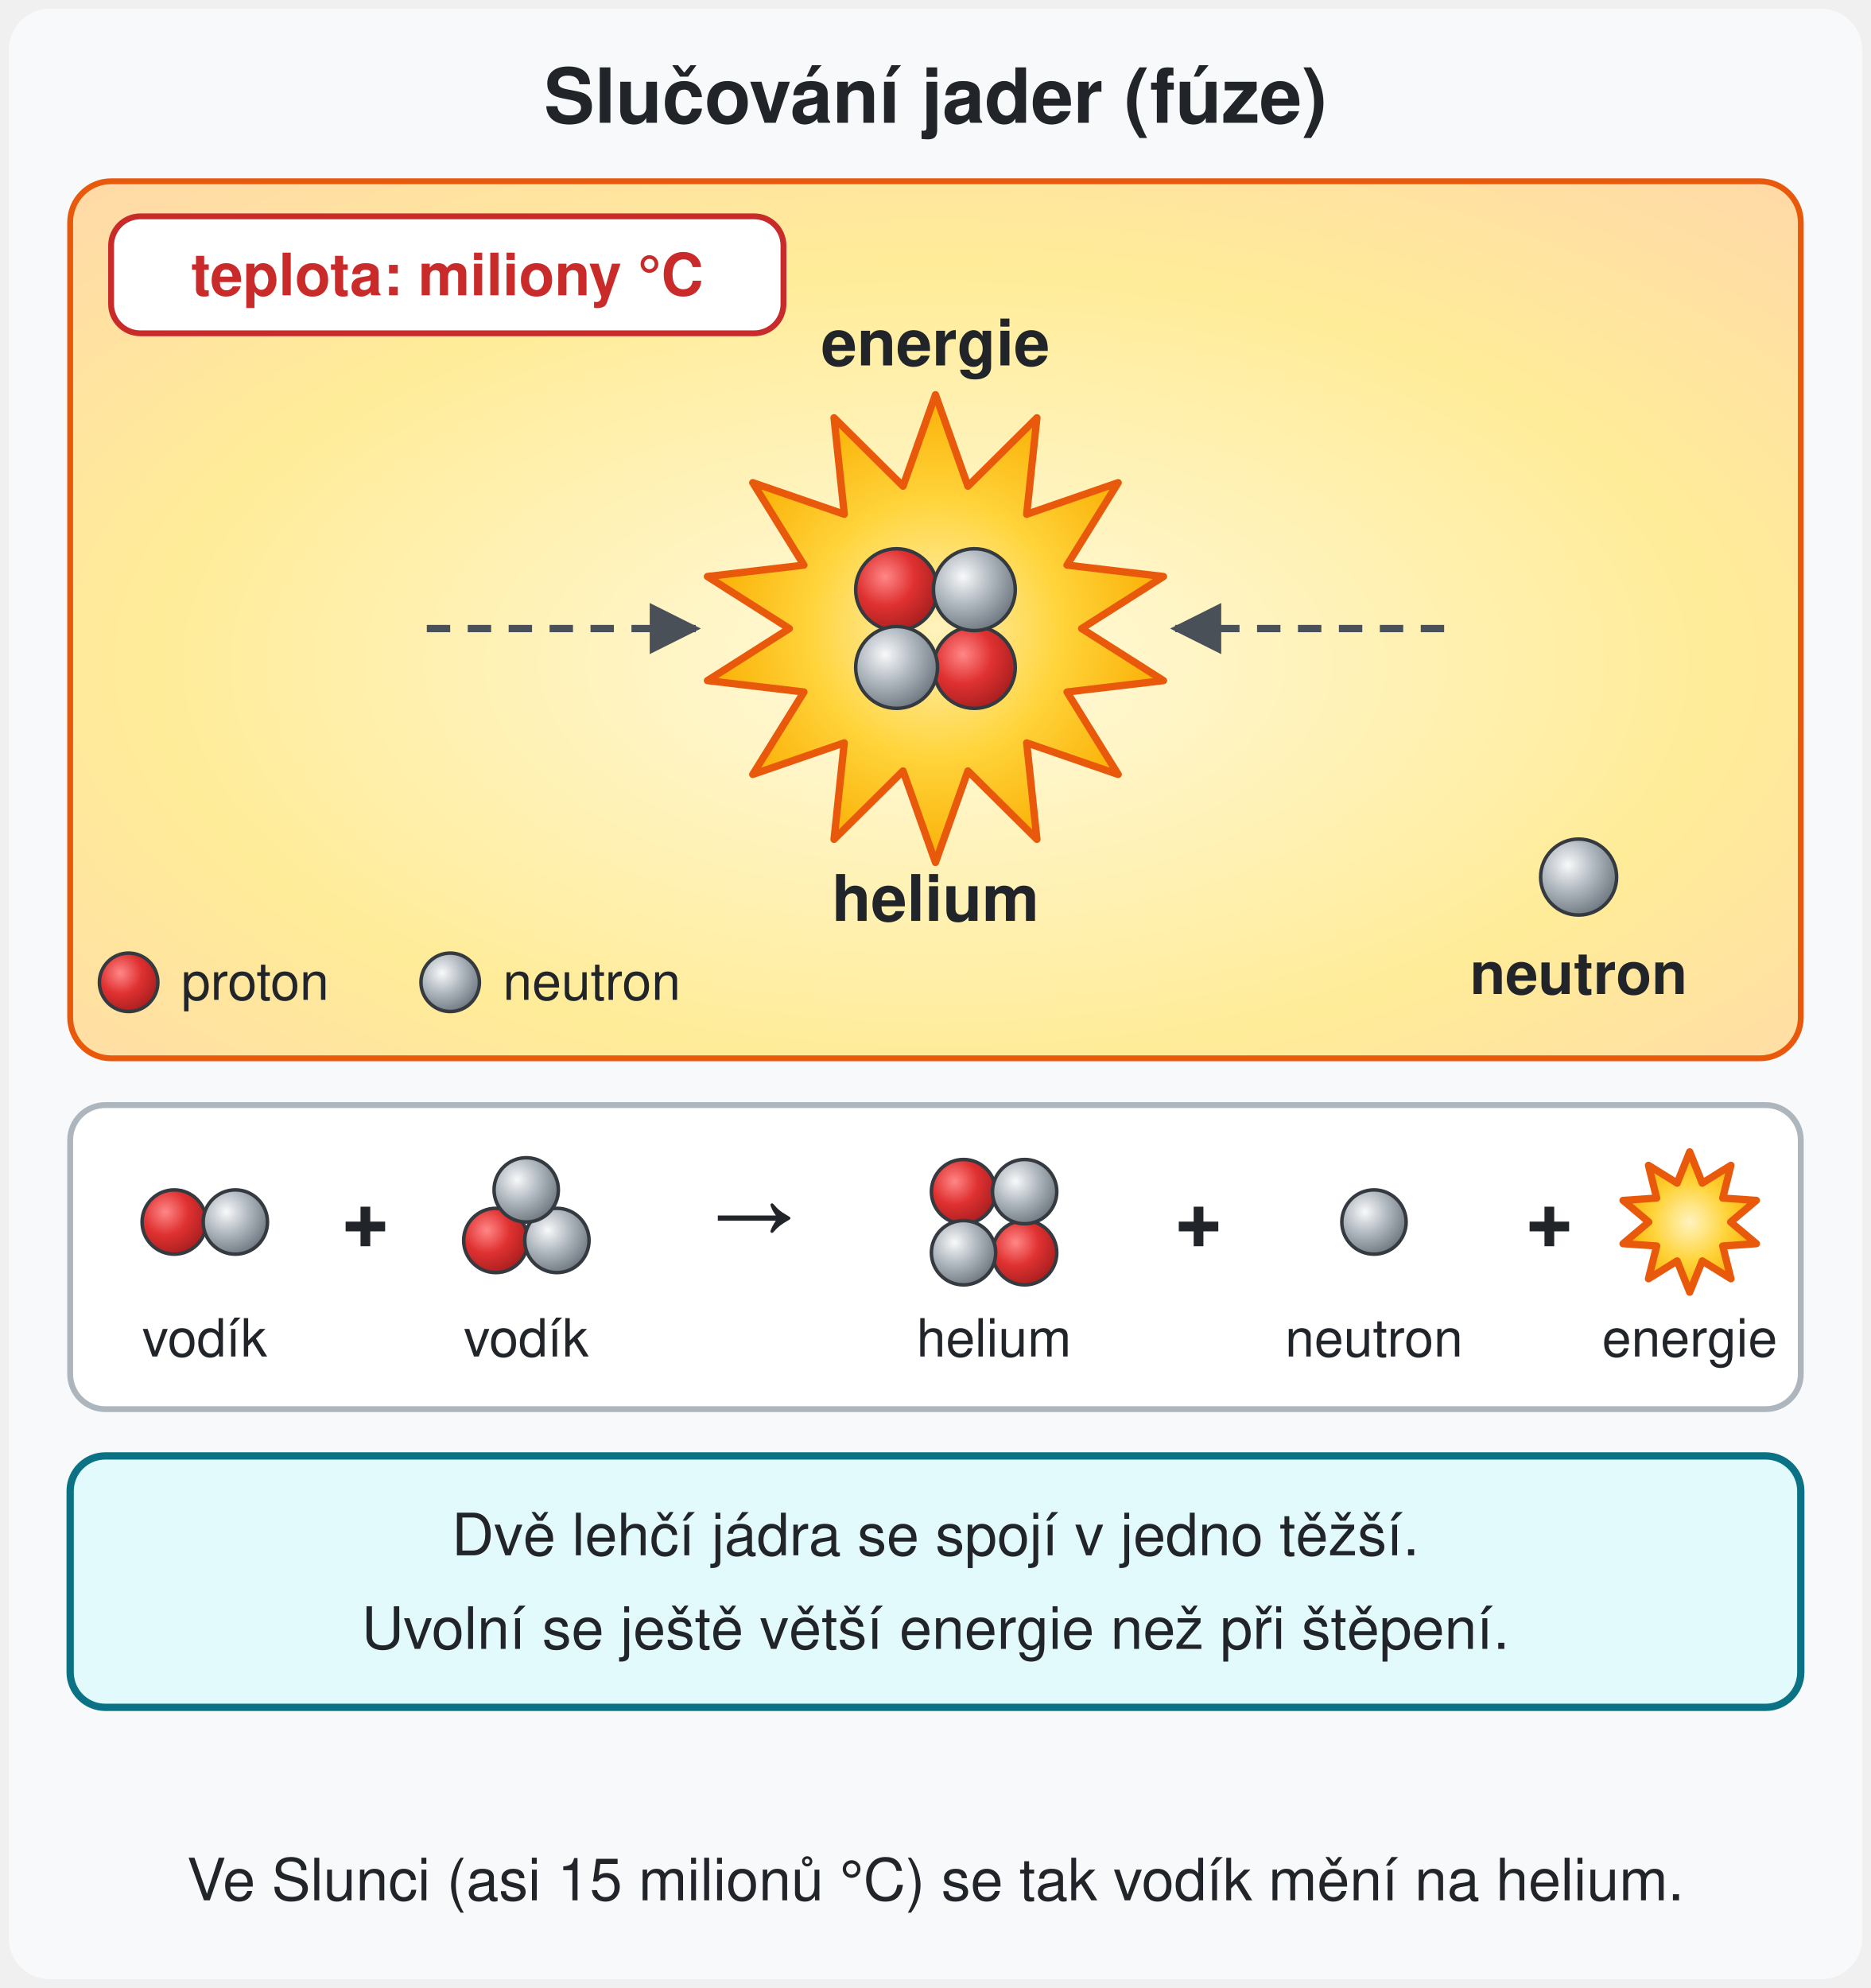
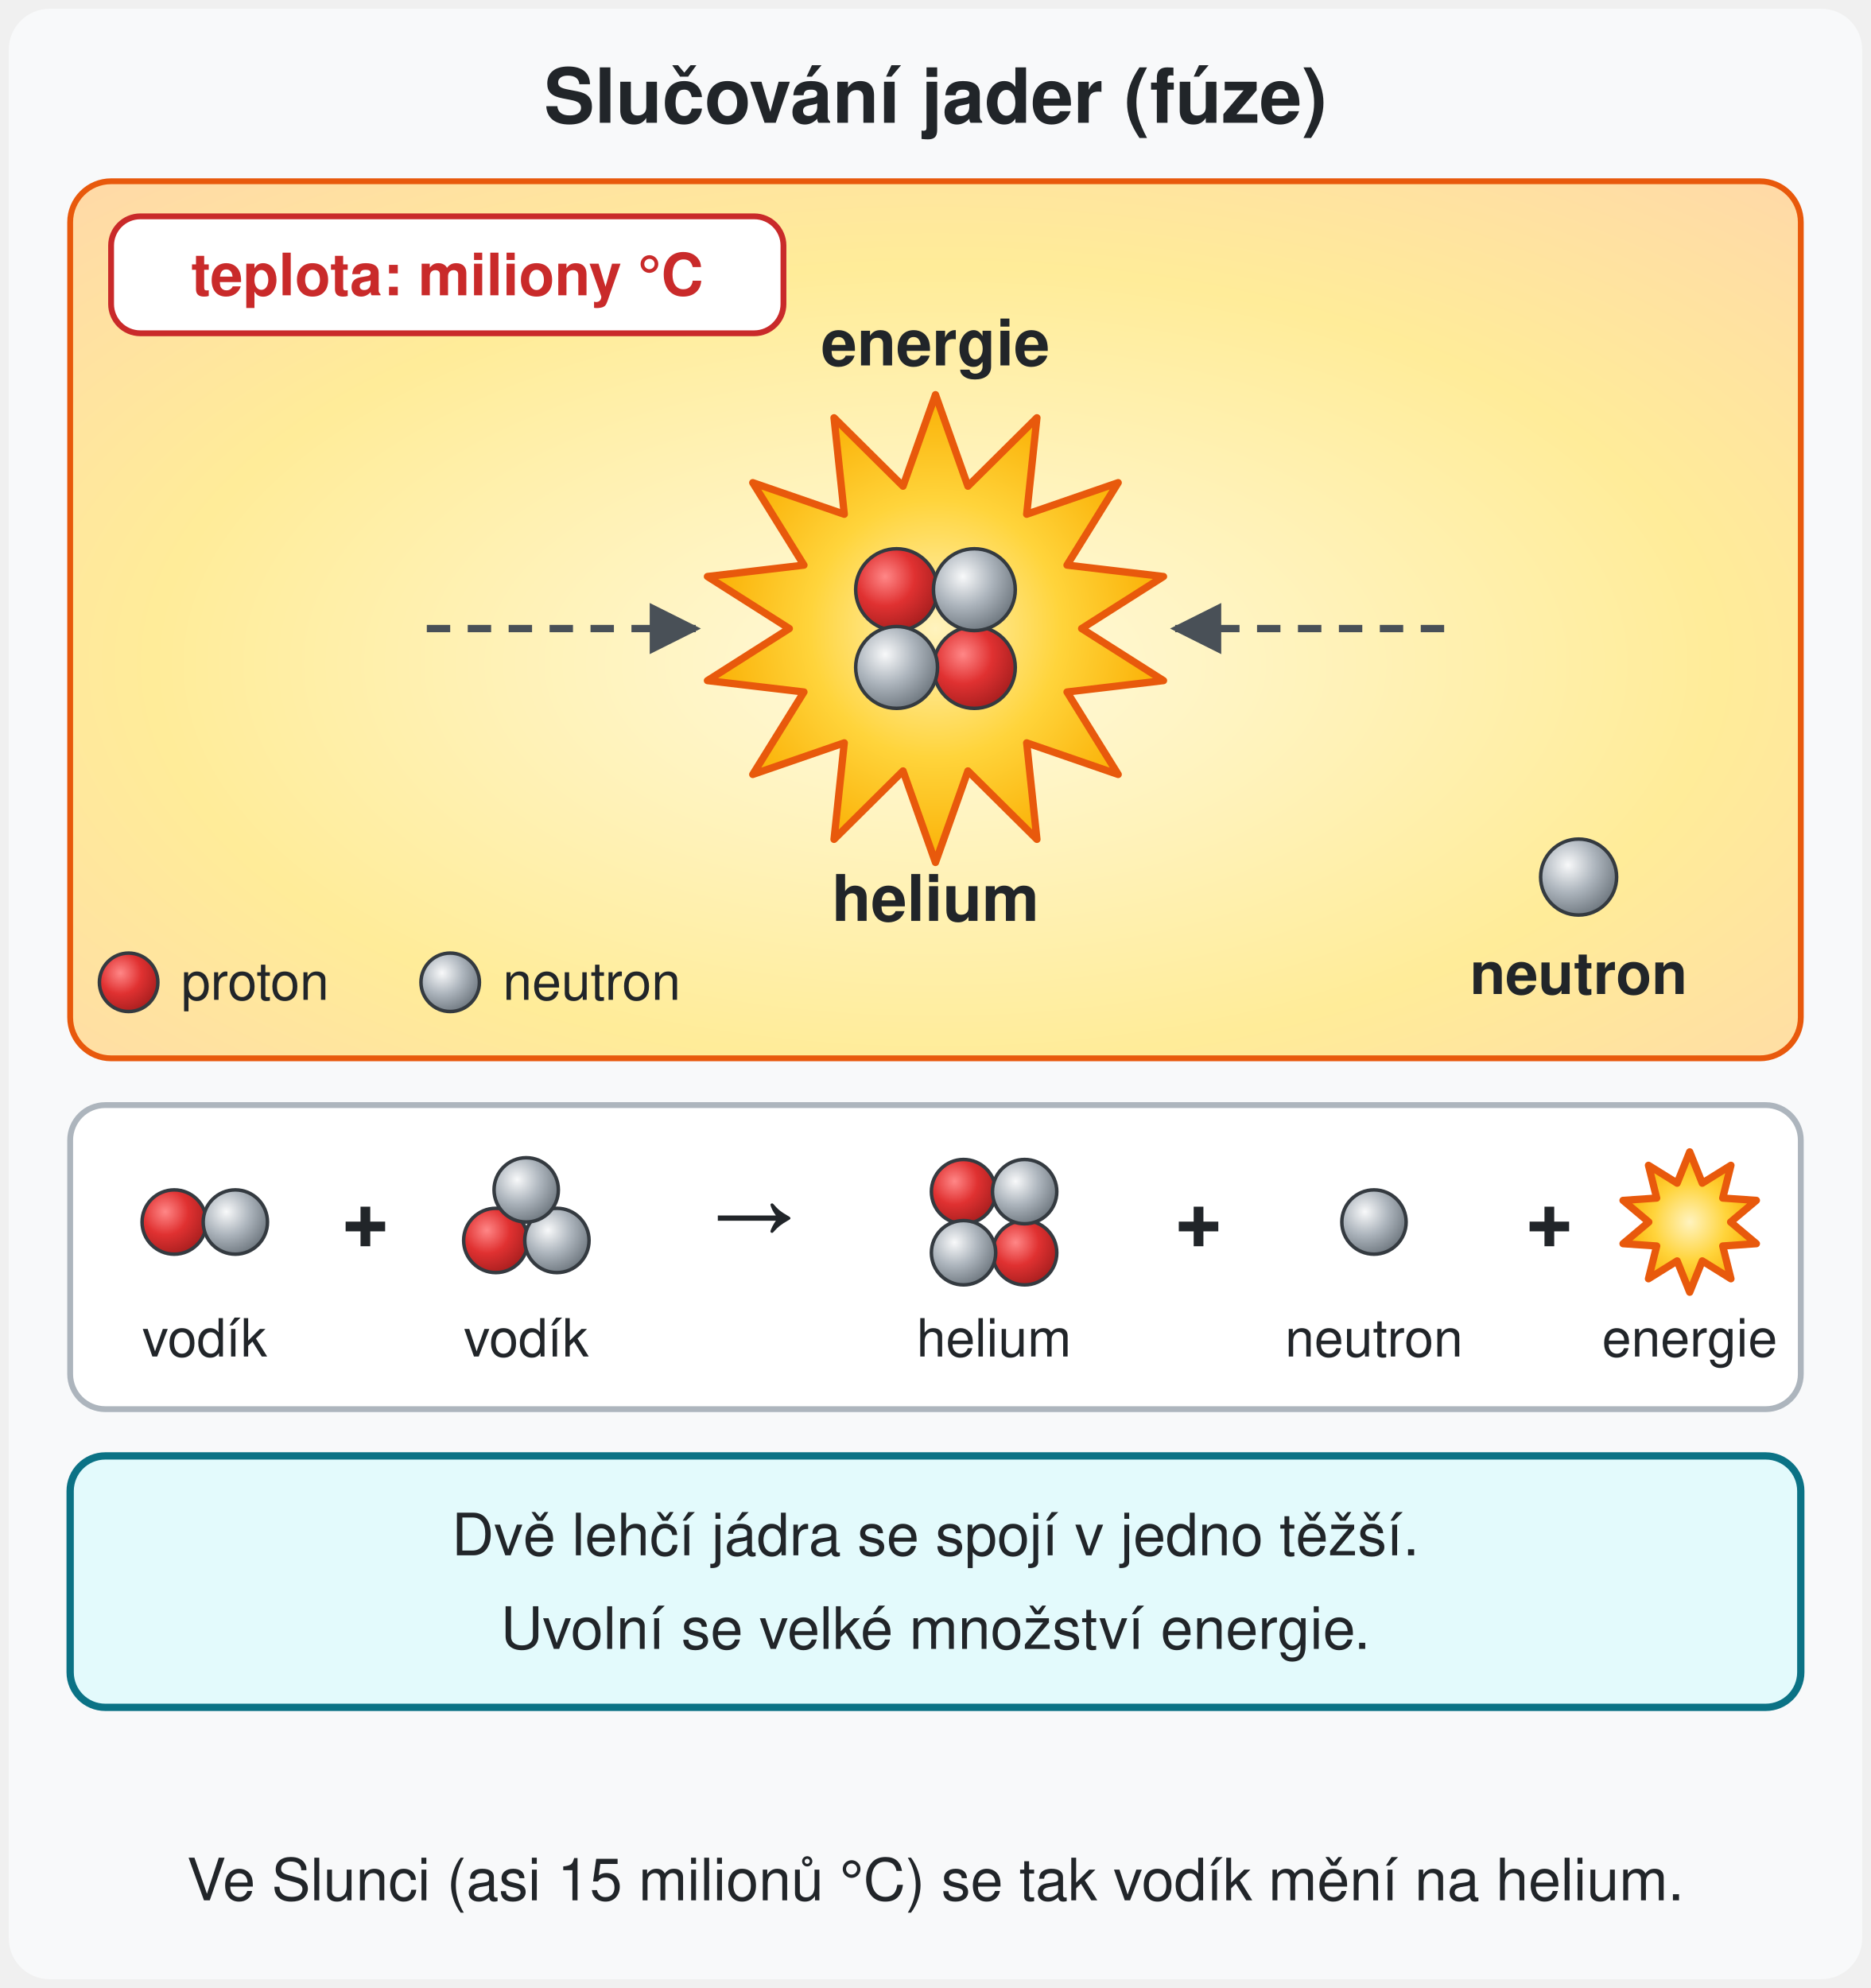
<svg xmlns="http://www.w3.org/2000/svg" viewBox="0 0 640 680" font-family="'Segoe UI', Helvetica, Arial, sans-serif" role="img" aria-label="Slučování jader, fúze. Při teplotě milionů stupňů Celsia letí proti sobě dvě jádra vodíku: jedno z 1 protonu a 1 neutronu, druhé z 1 protonu a 2 neutronů. Spojí se v jádro helia ze 2 protonů a 2 neutronů, vyletí jeden neutron a uvolní se energie. Dole stejný děj jako zápis: vodík plus vodík dá helium, neutron a energii. Ve Slunci, asi 15 milionů stupňů Celsia, se tak vodík mění na helium.">
  <style>
/* Předloha: PDF 19 Jaderná energie, s. 3 (slučování: lehčí → těžší, miliony °C, srážka rychlých jader) a s. 4 (Slunce 15 000 000 °C; 3. rovnice 2H + 3H → 4He + n).
   Výklad: § Slučování jader (fúze). Počty kuliček přesné: 2 + 3 = 4 + 1 nukleon, 1 + 1 = 2 + 0 protonů. Obě vstupní jádra jsou vodík (výklad nerozlišuje izotopy).
   Smyčka 6 s: jádra se rozletí proti sobě, spojí se v helium, vyletí neutron a záblesk energie. Bez animace = stav po sloučení + zápis pod scénou. */
.f5d { animation: f5d 6s ease-in infinite; } .f5t { animation: f5t 6s ease-in infinite; }
.f5h { transform-box: view-box; transform-origin: 320px 215px; animation: f5h 6s ease-out infinite; }
.f5z { transform-box: view-box; transform-origin: 320px 215px; animation: f5z 6s ease-out infinite; }
.f5n { animation: f5n 6s ease-out infinite; }
@keyframes f5d { 0% { transform: translate(0px, 0px); opacity: 1; } 30% { transform: translate(182px, 0px); opacity: 1; } 32%, 100% { transform: translate(182px, 0px); opacity: 0; } }
@keyframes f5t { 0% { transform: translate(0px, 0px); opacity: 1; } 30% { transform: translate(-182px, 0px); opacity: 1; } 32%, 100% { transform: translate(-182px, 0px); opacity: 0; } }
@keyframes f5h { 0%, 30% { transform: scale(.6); opacity: 0; } 36% { transform: scale(1); opacity: 1; } 94% { transform: scale(1); opacity: 1; } 98%, 100% { transform: scale(1); opacity: 0; } }
@keyframes f5z { 0%, 30% { transform: scale(.2); opacity: 0; } 37% { transform: scale(1.1); opacity: 1; } 44% { transform: scale(1); opacity: 1; } 94% { transform: scale(1); opacity: 1; } 98%, 100% { transform: scale(1); opacity: 0; } }
@keyframes f5n { 0%, 32% { transform: translate(-220px, -85px); opacity: 0; } 34% { opacity: 1; } 58% { transform: translate(0px, 0px); opacity: 1; } 94% { transform: translate(0px, 0px); opacity: 1; } 98%, 100% { transform: translate(0px, 0px); opacity: 0; } }
+ .f5nl { animation: f5nl 6s linear infinite; }
+ @keyframes f5nl { 0%, 56% { opacity: 0; } 61%, 94% { opacity: 1; } 98%, 100% { opacity: 0; } }
.f5l { animation: f5l 6s linear infinite; }
@keyframes f5l { 0%, 31% { opacity: 0; } 36%, 94% { opacity: 1; } 98%, 100% { opacity: 0; } }
- @media (prefers-reduced-motion: reduce) { .f5d, .f5t, .f5h, .f5z, .f5n, .f5l { animation: none; } }
+ @media (prefers-reduced-motion: reduce) { .f5d, .f5t, .f5h, .f5z, .f5n, .f5l, .f5nl { animation: none; } }
</style>
  <defs>
    <radialGradient id="gp" cx=".36" cy=".34" r=".72">
      <stop offset="0" stop-color="#ff8787" />
      <stop offset=".5" stop-color="#e03131" />
      <stop offset="1" stop-color="#a61e1e" />
    </radialGradient>
    <radialGradient id="gn" cx=".36" cy=".34" r=".72">
      <stop offset="0" stop-color="#f8f9fa" />
      <stop offset=".5" stop-color="#adb5bd" />
      <stop offset="1" stop-color="#6c757d" />
    </radialGradient>
    <radialGradient id="gz" cx=".5" cy=".5" r=".5">
      <stop offset="0" stop-color="#fff3bf" />
      <stop offset=".55" stop-color="#ffd43b" />
      <stop offset="1" stop-color="#fab005" />
    </radialGradient>
    <marker id="sip" viewBox="0 0 10 10" refX="9" refY="5" markerWidth="7" markerHeight="7" orient="auto-start-reverse">
      <path d="M0 0L10 5L0 10Z" fill="#495057" />
    </marker>
    <radialGradient id="zar" cx=".5" cy=".55" r=".75">
      <stop offset="0" stop-color="#fff9db" />
      <stop offset=".6" stop-color="#ffec99" />
      <stop offset="1" stop-color="#ffd8a8" />
    </radialGradient>
  </defs>
  <rect x="3" y="3" width="634" height="674" rx="14" fill="#f8f9fa" />
  <text x="320" y="42" font-size="26" font-weight="bold" fill="#212529" text-anchor="middle">Slučování jader (fúze)</text>
  <rect x="24" y="62" width="592" height="300" rx="14" fill="url(#zar)" stroke="#e8590c" stroke-width="2" />
  <rect x="38" y="74" width="230" height="40" rx="10" fill="#fff" stroke="#c92a2a" stroke-width="2" />
  <text x="153" y="101" font-size="20" text-anchor="middle" font-weight="bold" fill="#c92a2a">teplota: miliony °C</text>
  <path d="M146 215L238 215" stroke="#495057" stroke-width="2.5" stroke-dasharray="8 6" fill="none" marker-end="url(#sip)" />
  <path d="M494 215L402 215" stroke="#495057" stroke-width="2.5" stroke-dasharray="8 6" fill="none" marker-end="url(#sip)" />
  <g class="f5z">
    <path d="M320 135L331.1 166.3L354.7 142.9L351.2 175.9L382.5 165.1L365 193.3L398 197.2L370 215L398 232.8L365 236.7L382.5 264.9L351.2 254.1L354.7 287.1L331.1 263.7L320 295L308.9 263.7L285.3 287.1L288.8 254.1L257.5 264.9L275 236.7L242 232.8L270 215L242 197.2L275 193.3L257.5 165.1L288.8 175.9L285.3 142.9L308.9 166.3Z" fill="url(#gz)" stroke="#e8590c" stroke-width="2.5" stroke-linejoin="round" />
  </g>
  <g class="f5h">
    <circle cx="306.7" cy="201.7" r="14" fill="url(#gp)" stroke="#343a40" stroke-width="1.2" />
    <circle cx="333.3" cy="228.3" r="14" fill="url(#gp)" stroke="#343a40" stroke-width="1.2" />
    <circle cx="333.3" cy="201.7" r="14" fill="url(#gn)" stroke="#343a40" stroke-width="1.2" />
    <circle cx="306.7" cy="228.3" r="14" fill="url(#gn)" stroke="#343a40" stroke-width="1.2" />
  </g>
  <g class="f5l">
    <text x="320" y="125" font-size="22" fill="#212529" text-anchor="middle" font-weight="bold">energie</text>
    <text x="320" y="315" font-size="22" fill="#212529" text-anchor="middle" font-weight="bold">helium</text>
  </g>
  <g class="f5d" opacity="0">
    <path d="M70 201H30" stroke="#d9480f" stroke-width="3" stroke-linecap="round" />
    <path d="M70 215H30" stroke="#d9480f" stroke-width="3" stroke-linecap="round" />
    <path d="M70 229H30" stroke="#d9480f" stroke-width="3" stroke-linecap="round" />
    <circle cx="96.7" cy="215" r="14" fill="url(#gp)" stroke="#343a40" stroke-width="1.2" />
    <circle cx="123.3" cy="215" r="14" fill="url(#gn)" stroke="#343a40" stroke-width="1.2" />
    <text x="110" y="261" font-size="22" fill="#212529" text-anchor="middle" font-weight="bold">vodík</text>
  </g>
  <g class="f5t" opacity="0">
    <path d="M570 201H610" stroke="#d9480f" stroke-width="3" stroke-linecap="round" />
    <path d="M570 215H610" stroke="#d9480f" stroke-width="3" stroke-linecap="round" />
    <path d="M570 229H610" stroke="#d9480f" stroke-width="3" stroke-linecap="round" />
    <circle cx="516.7" cy="223" r="14" fill="url(#gp)" stroke="#343a40" stroke-width="1.2" />
    <circle cx="543.3" cy="223" r="14" fill="url(#gn)" stroke="#343a40" stroke-width="1.2" />
    <circle cx="530" cy="201" r="14" fill="url(#gn)" stroke="#343a40" stroke-width="1.2" />
    <text x="530" y="261" font-size="22" fill="#212529" text-anchor="middle" font-weight="bold">vodík</text>
  </g>
  <g class="f5n">
    <circle cx="540" cy="300" r="13" fill="url(#gn)" stroke="#343a40" stroke-width="1.2" />
+   </g>
+   <g class="f5nl">
    <text x="540" y="340" font-size="20" fill="#212529" text-anchor="middle" font-weight="bold">neutron</text>
  </g>
  <g>
    <circle cx="44" cy="336" r="10" fill="url(#gp)" stroke="#343a40" stroke-width="1.2" />
    <text x="62" y="342" font-size="18" fill="#212529">proton</text>
    <circle cx="154" cy="336" r="10" fill="url(#gn)" stroke="#343a40" stroke-width="1.2" />
    <text x="172" y="342" font-size="18" fill="#212529">neutron</text>
  </g>
  <rect x="24" y="378" width="592" height="104" rx="12" fill="#fff" stroke="#adb5bd" stroke-width="2" />
  <circle cx="59.6" cy="418" r="11" fill="url(#gp)" stroke="#343a40" stroke-width="1.2" />
  <circle cx="80.5" cy="418" r="11" fill="url(#gn)" stroke="#343a40" stroke-width="1.2" />
  <text x="70" y="464" font-size="18" fill="#212529" text-anchor="middle">vodík</text>
  <text x="125" y="426" font-size="28" fill="#212529" text-anchor="middle" font-weight="bold">+</text>
  <circle cx="169.6" cy="424.3" r="11" fill="url(#gp)" stroke="#343a40" stroke-width="1.2" />
  <circle cx="190.5" cy="424.3" r="11" fill="url(#gn)" stroke="#343a40" stroke-width="1.2" />
  <circle cx="180" cy="407" r="11" fill="url(#gn)" stroke="#343a40" stroke-width="1.2" />
  <text x="180" y="464" font-size="18" fill="#212529" text-anchor="middle">vodík</text>
  <text x="258" y="426" font-size="30" fill="#212529" text-anchor="middle" font-weight="bold">→</text>
  <circle cx="329.6" cy="407.6" r="11" fill="url(#gp)" stroke="#343a40" stroke-width="1.2" />
  <circle cx="350.5" cy="428.5" r="11" fill="url(#gp)" stroke="#343a40" stroke-width="1.2" />
  <circle cx="350.5" cy="407.6" r="11" fill="url(#gn)" stroke="#343a40" stroke-width="1.2" />
  <circle cx="329.6" cy="428.5" r="11" fill="url(#gn)" stroke="#343a40" stroke-width="1.2" />
  <text x="340" y="464" font-size="18" fill="#212529" text-anchor="middle">helium</text>
  <text x="410" y="426" font-size="28" fill="#212529" text-anchor="middle" font-weight="bold">+</text>
  <circle cx="470" cy="418" r="11" fill="url(#gn)" stroke="#343a40" stroke-width="1.2" />
  <text x="470" y="464" font-size="18" fill="#212529" text-anchor="middle">neutron</text>
  <text x="530" y="426" font-size="28" fill="#212529" text-anchor="middle" font-weight="bold">+</text>
  <path d="M578 394L582.3 404.7L592.1 398.6L589.3 409.8L600.8 410.6L592 418L600.8 425.4L589.3 426.2L592.1 437.4L582.3 431.3L578 442L573.7 431.3L563.9 437.4L566.7 426.2L555.2 425.4L564 418L555.2 410.6L566.7 409.8L563.9 398.6L573.7 404.7Z" fill="url(#gz)" stroke="#e8590c" stroke-width="2.5" stroke-linejoin="round" />
  <text x="578" y="464" font-size="18" fill="#212529" text-anchor="middle">energie</text>
  <rect x="24" y="498" width="592" height="86" rx="12" fill="#e3fafc" stroke="#0b7285" stroke-width="2.5" />
  <text x="320" y="532" font-size="20" fill="#212529" text-anchor="middle">Dvě lehčí jádra se spojí v jedno těžší.</text>
-   <text x="320" y="564" font-size="20" fill="#212529" text-anchor="middle">Uvolní se ještě větší energie než při štěpení.</text>
+   <text x="320" y="564" font-size="20" fill="#212529" text-anchor="middle">Uvolní se velké množství energie.</text>
  <text x="320" y="650" font-size="20" fill="#212529" text-anchor="middle">Ve Slunci (asi 15 milionů °C) se tak vodík mění na helium.</text>
</svg>
